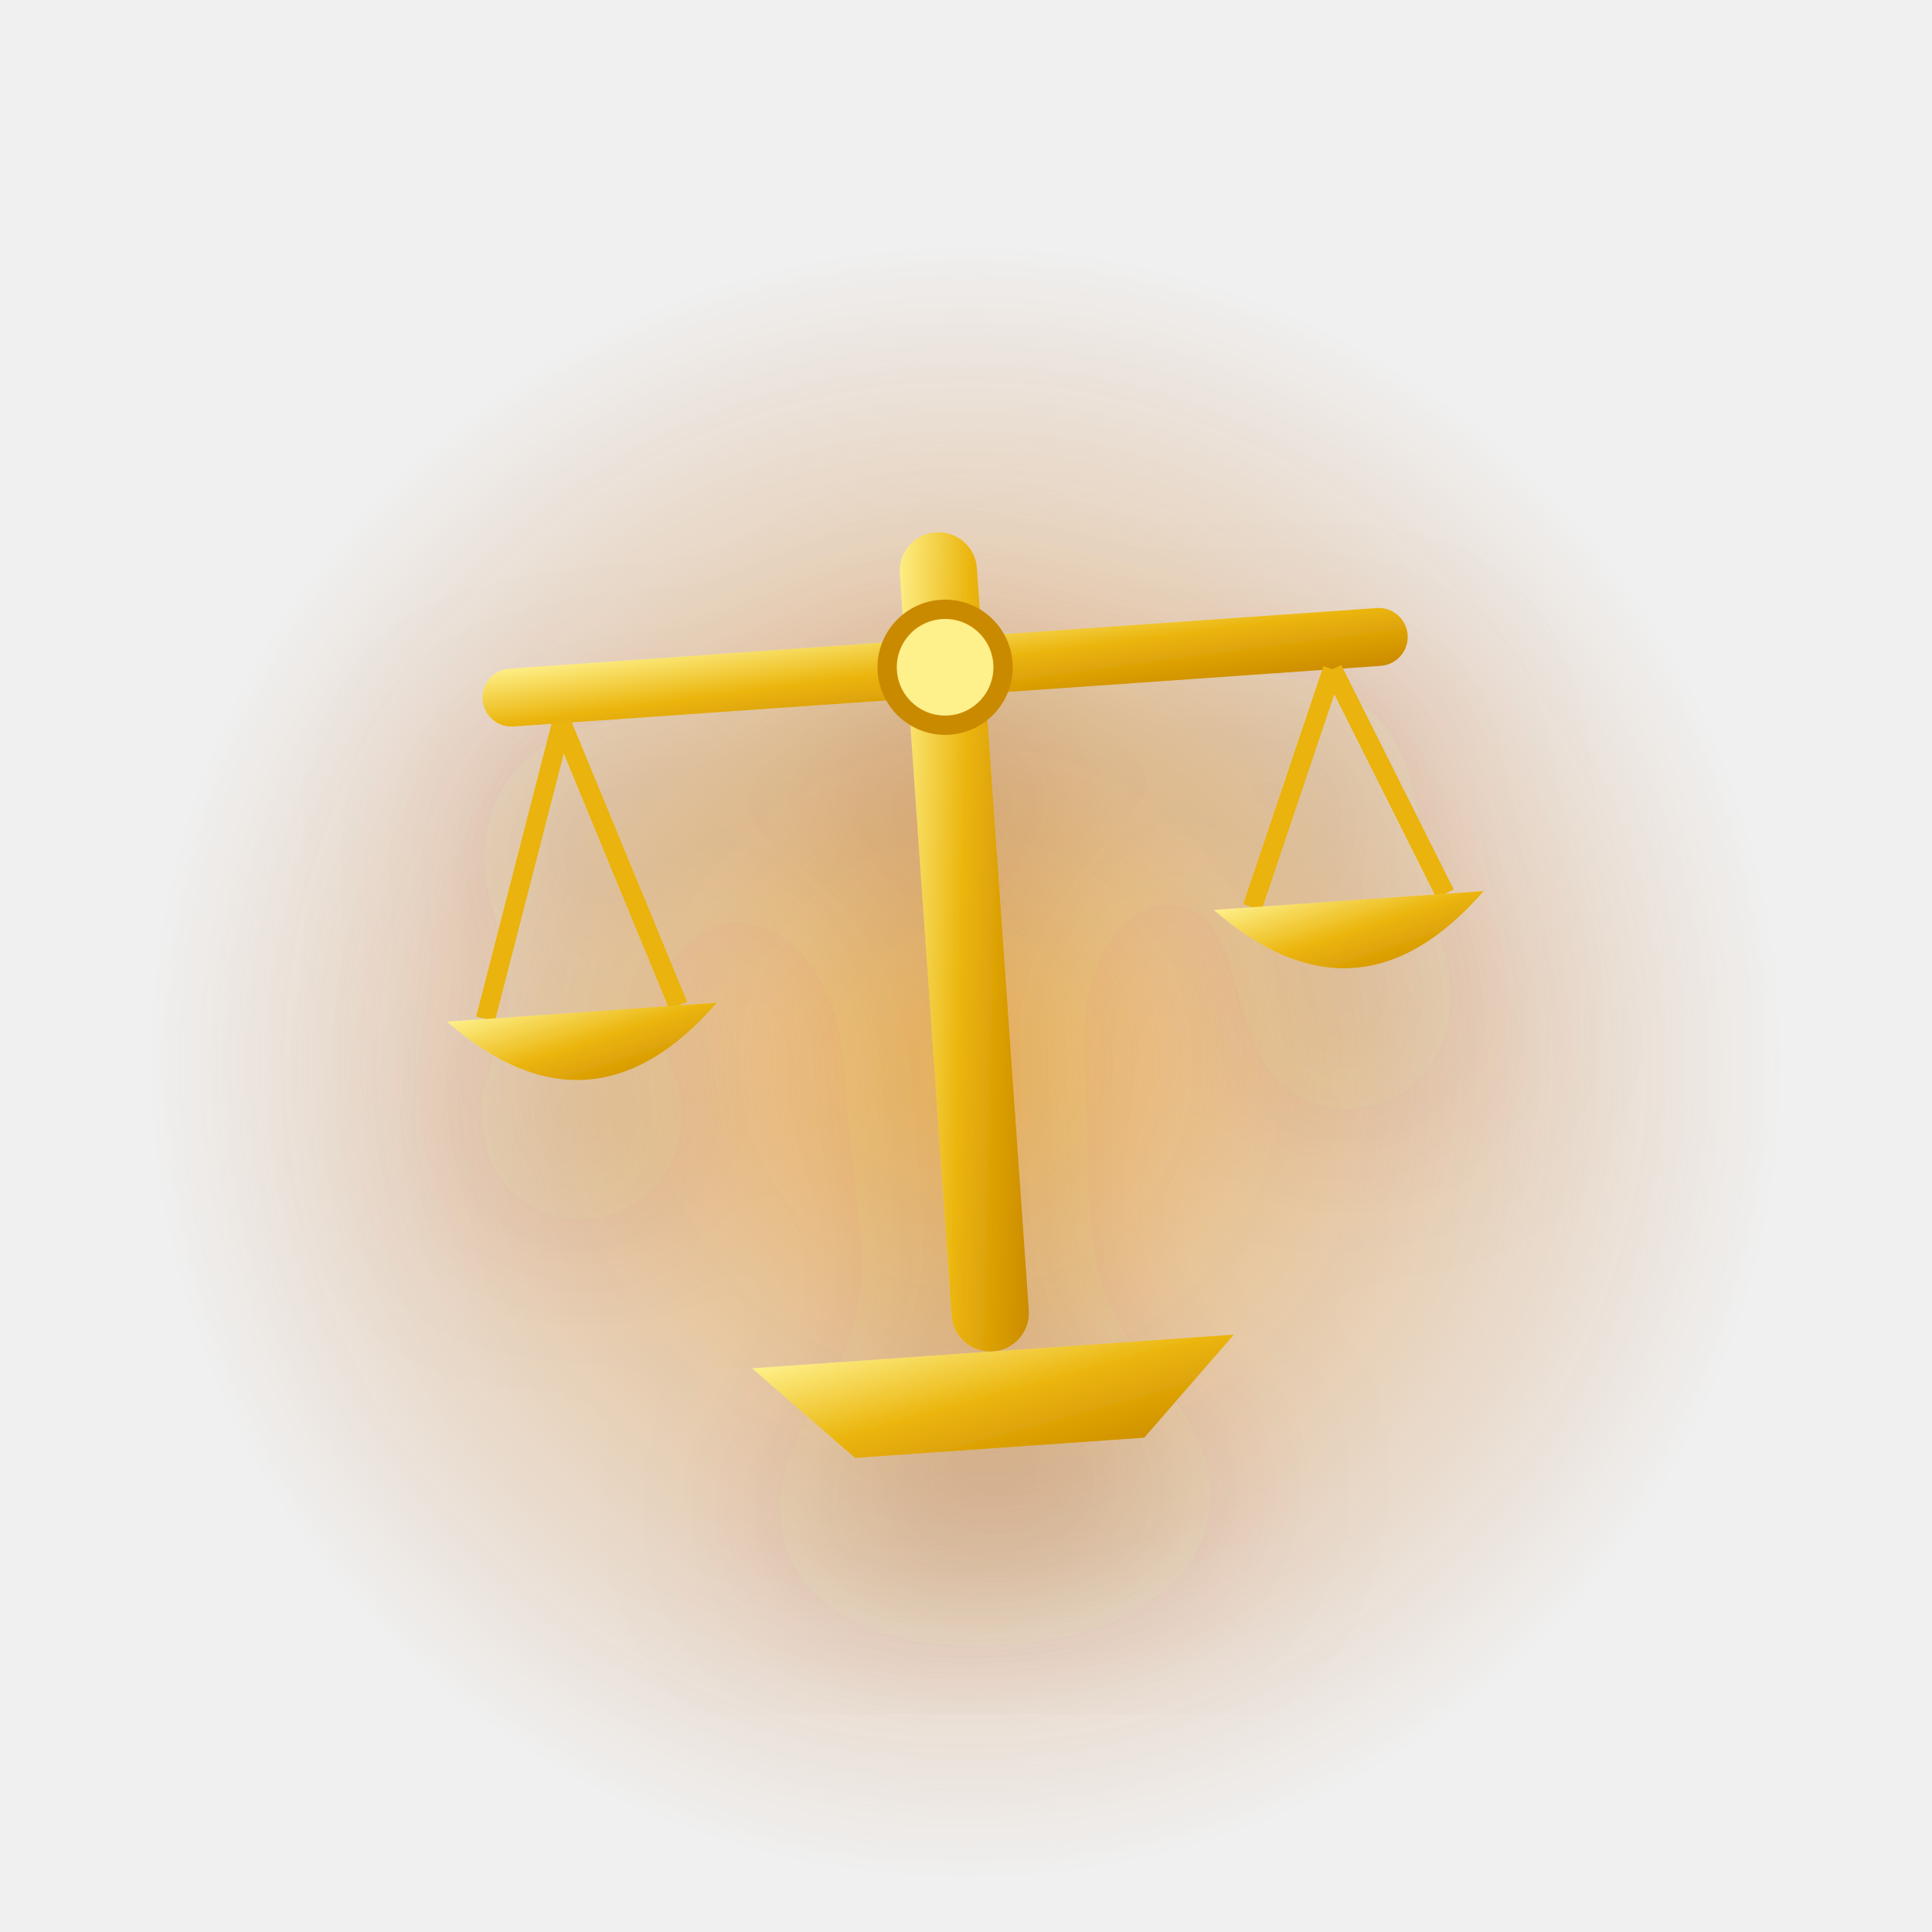
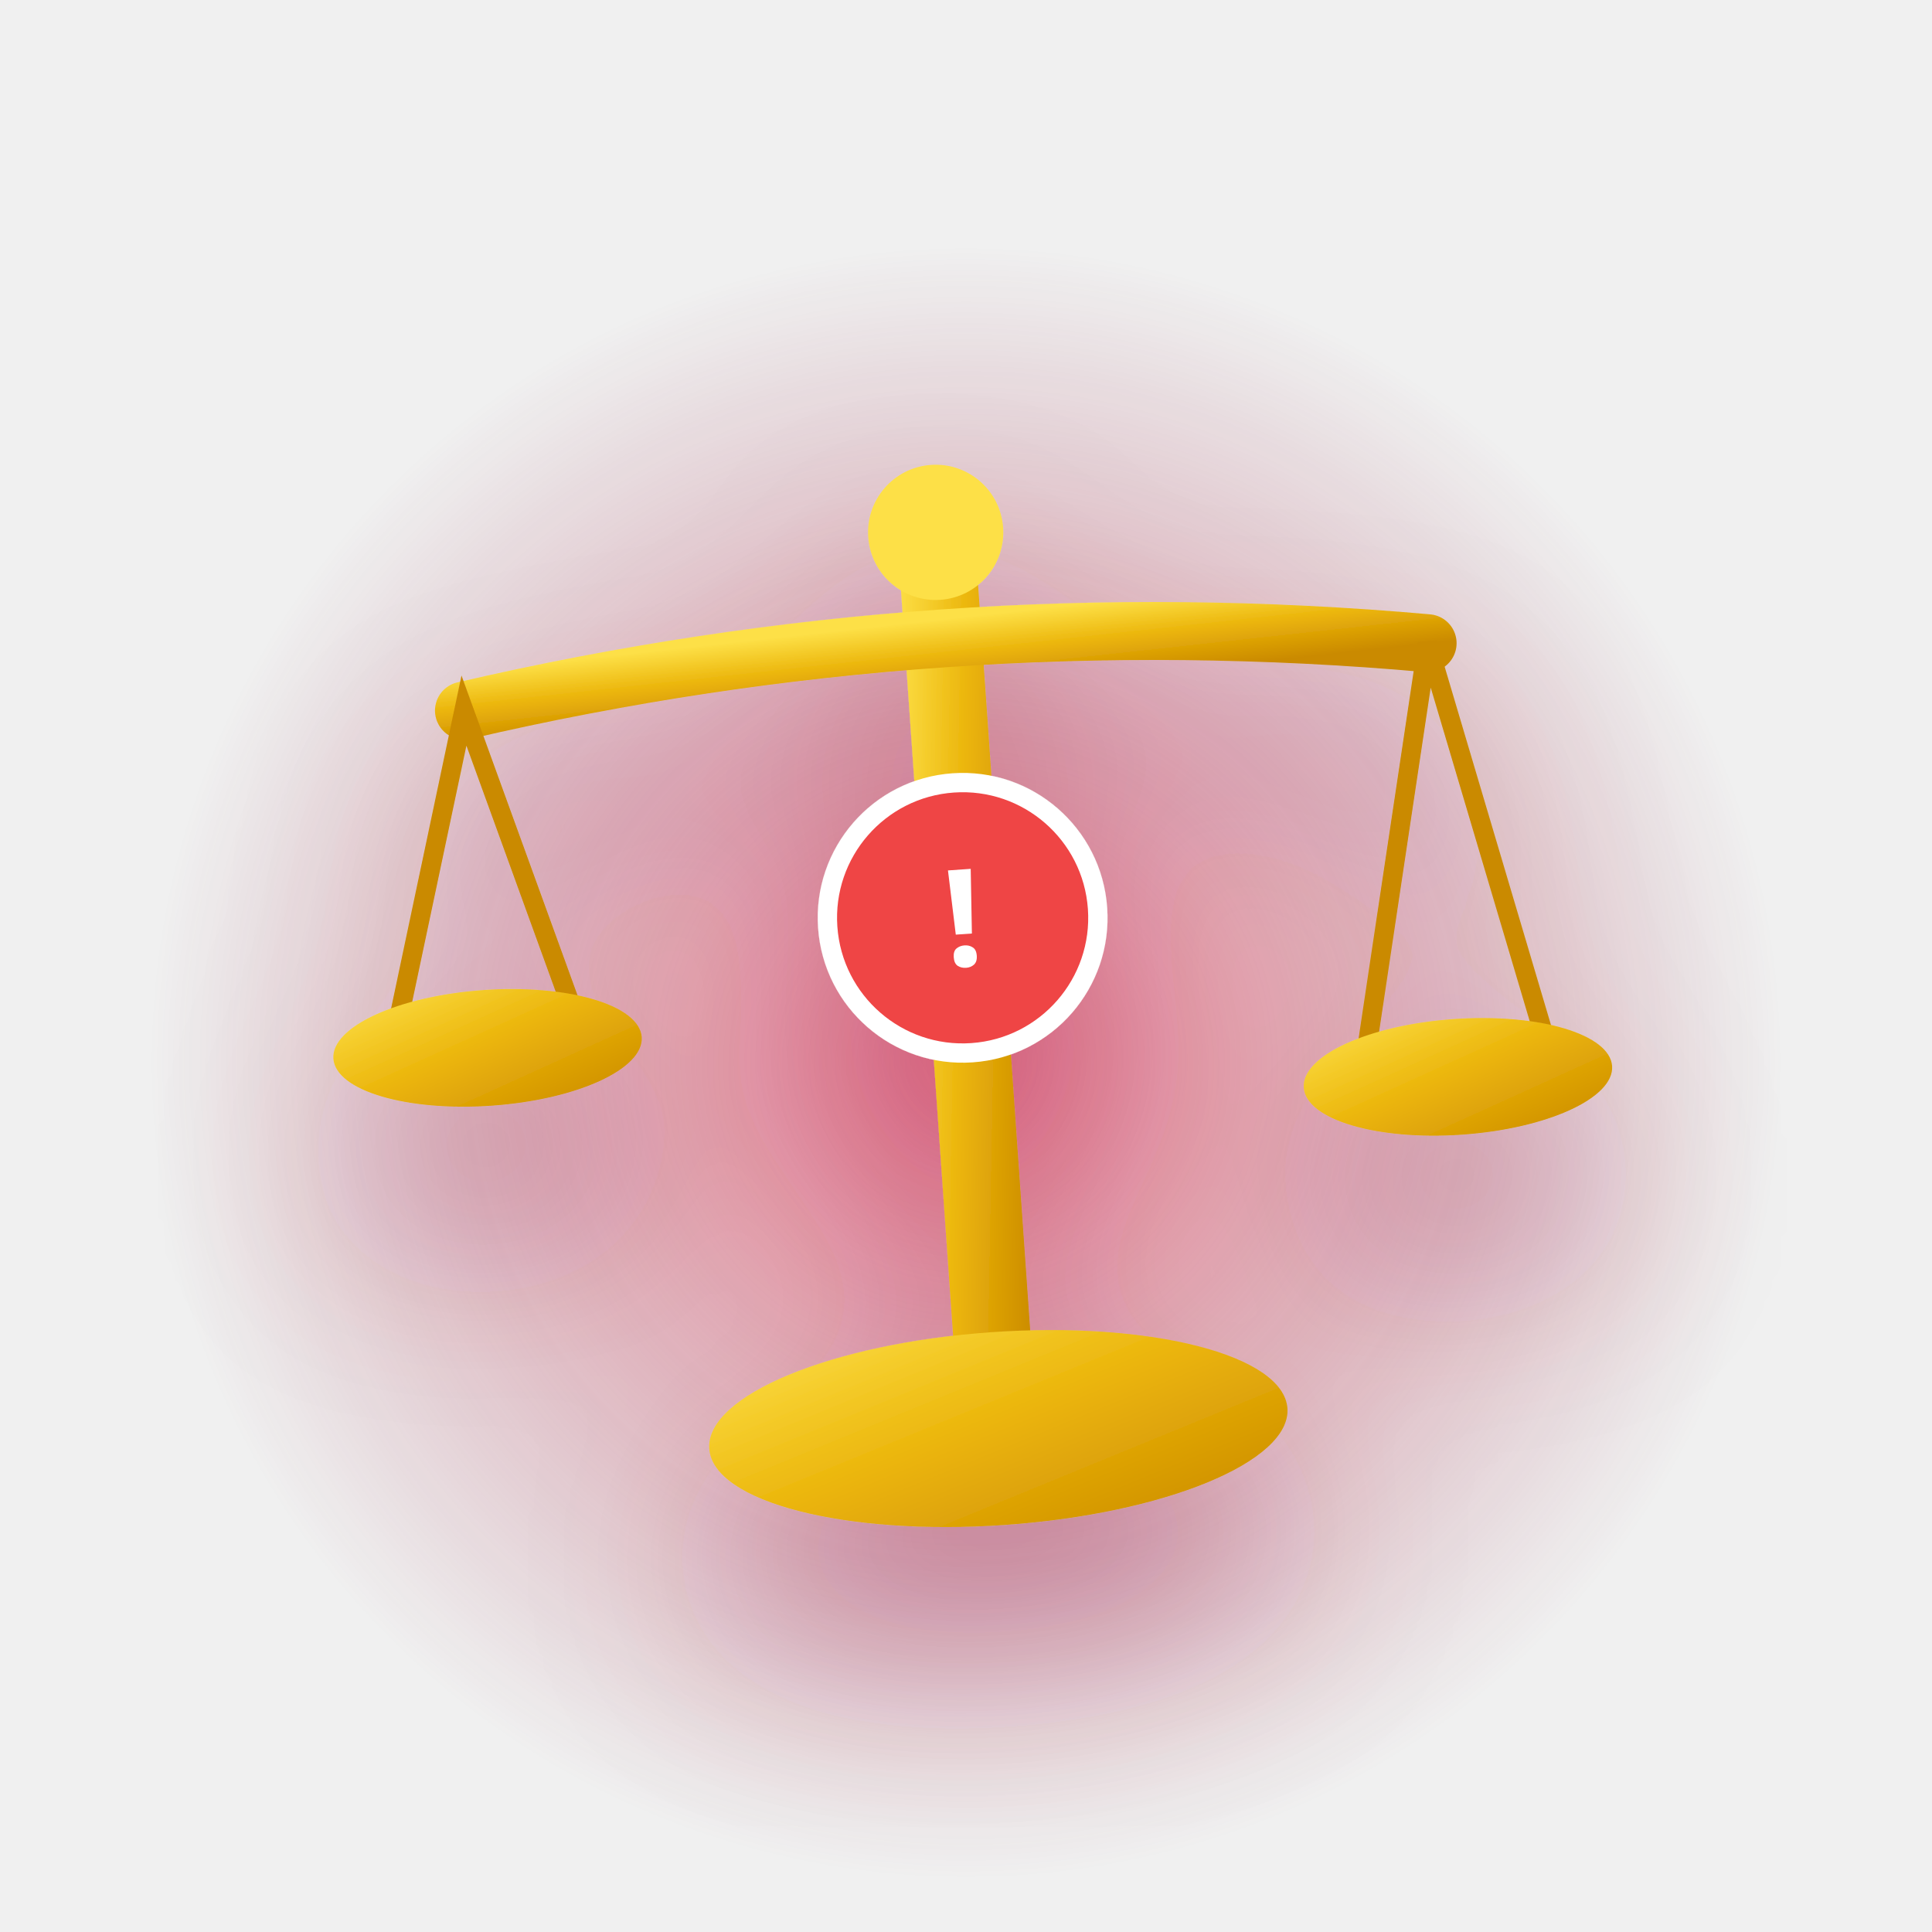
<svg xmlns="http://www.w3.org/2000/svg" viewBox="0 0 200 200" fill="none">
  <defs>
    <radialGradient id="legGlow" cx="50%" cy="50%" r="50%">
-       <stop offset="0%" stop-color="#f59e0b" stop-opacity="0.6" />
-       <stop offset="100%" stop-color="#b45309" stop-opacity="0" />
+       <stop offset="0%" stop-color="#f43f5e" stop-opacity="0.6" />
+       <stop offset="100%" stop-color="#881337" stop-opacity="0" />
    </radialGradient>
    <linearGradient id="legGold" x1="0%" y1="0%" x2="100%" y2="100%">
-       <stop offset="0%" stop-color="#fef08a" />
+       <stop offset="0%" stop-color="#fde047" />
      <stop offset="50%" stop-color="#eab308" />
      <stop offset="100%" stop-color="#ca8a04" />
    </linearGradient>
    <filter id="legShadow" x="-20%" y="-20%" width="140%" height="140%">
-       <feDropShadow dx="0" dy="12" stdDeviation="10" flood-color="#78350f" flood-opacity="0.35" />
+       <feDropShadow dx="0" dy="12" stdDeviation="10" flood-color="#881337" flood-opacity="0.35" />
    </filter>
  </defs>
  <circle cx="100" cy="110" r="85" fill="url(#legGlow)" />
  <g filter="url(#legShadow)">
    <g transform="rotate(-4 100 100)">
-       <rect x="96" y="55" width="8" height="85" rx="4" fill="url(#legGold)" />
-       <path d="M75 140 L125 140 L115 150 L85 150 Z" fill="url(#legGold)" />
-       <rect x="52" y="66" width="96" height="6" rx="3" fill="url(#legGold)" />
-       <path d="M60 72 L50 102 M60 72 L70 102" stroke="#eab308" stroke-width="2" />
-       <path d="M46 102 Q60 116 74 102 Z" fill="url(#legGold)" />
-       <path d="M140 72 L130 96 M140 72 L150 96" stroke="#eab308" stroke-width="2" />
-       <path d="M126 96 Q140 110 154 96 Z" fill="url(#legGold)" />
-       <circle cx="100" cy="69" r="6" fill="#fef08a" stroke="#ca8a04" stroke-width="2" />
+       <rect x="96" y="55" width="8" height="90" rx="4" fill="url(#legGold)" />
+       <ellipse cx="100" cy="148" rx="30" ry="10" fill="url(#legGold)" />
+       <circle cx="100" cy="55" r="7" fill="#fde047" />
+       <path d="M50 70 Q100 62 150 70" stroke="url(#legGold)" stroke-width="6" stroke-linecap="round" fill="none" />
+       <path d="M50 70 L40 105 L60 105 Z" stroke="#ca8a04" stroke-width="2" fill="none" />
+       <ellipse cx="50" cy="105" rx="16" ry="6" fill="url(#legGold)" />
+       <path d="M150 70 L140 115 L160 115 Z" stroke="#ca8a04" stroke-width="2" fill="none" />
+       <ellipse cx="150" cy="115" rx="16" ry="6" fill="url(#legGold)" />
+       <circle cx="100" cy="95" r="14" fill="#ef4444" stroke="#ffffff" stroke-width="2" />
+       <text x="100" y="100" font-size="14" font-weight="bold" fill="#ffffff" text-anchor="middle" font-family="sans-serif">!</text>
    </g>
  </g>
</svg>
